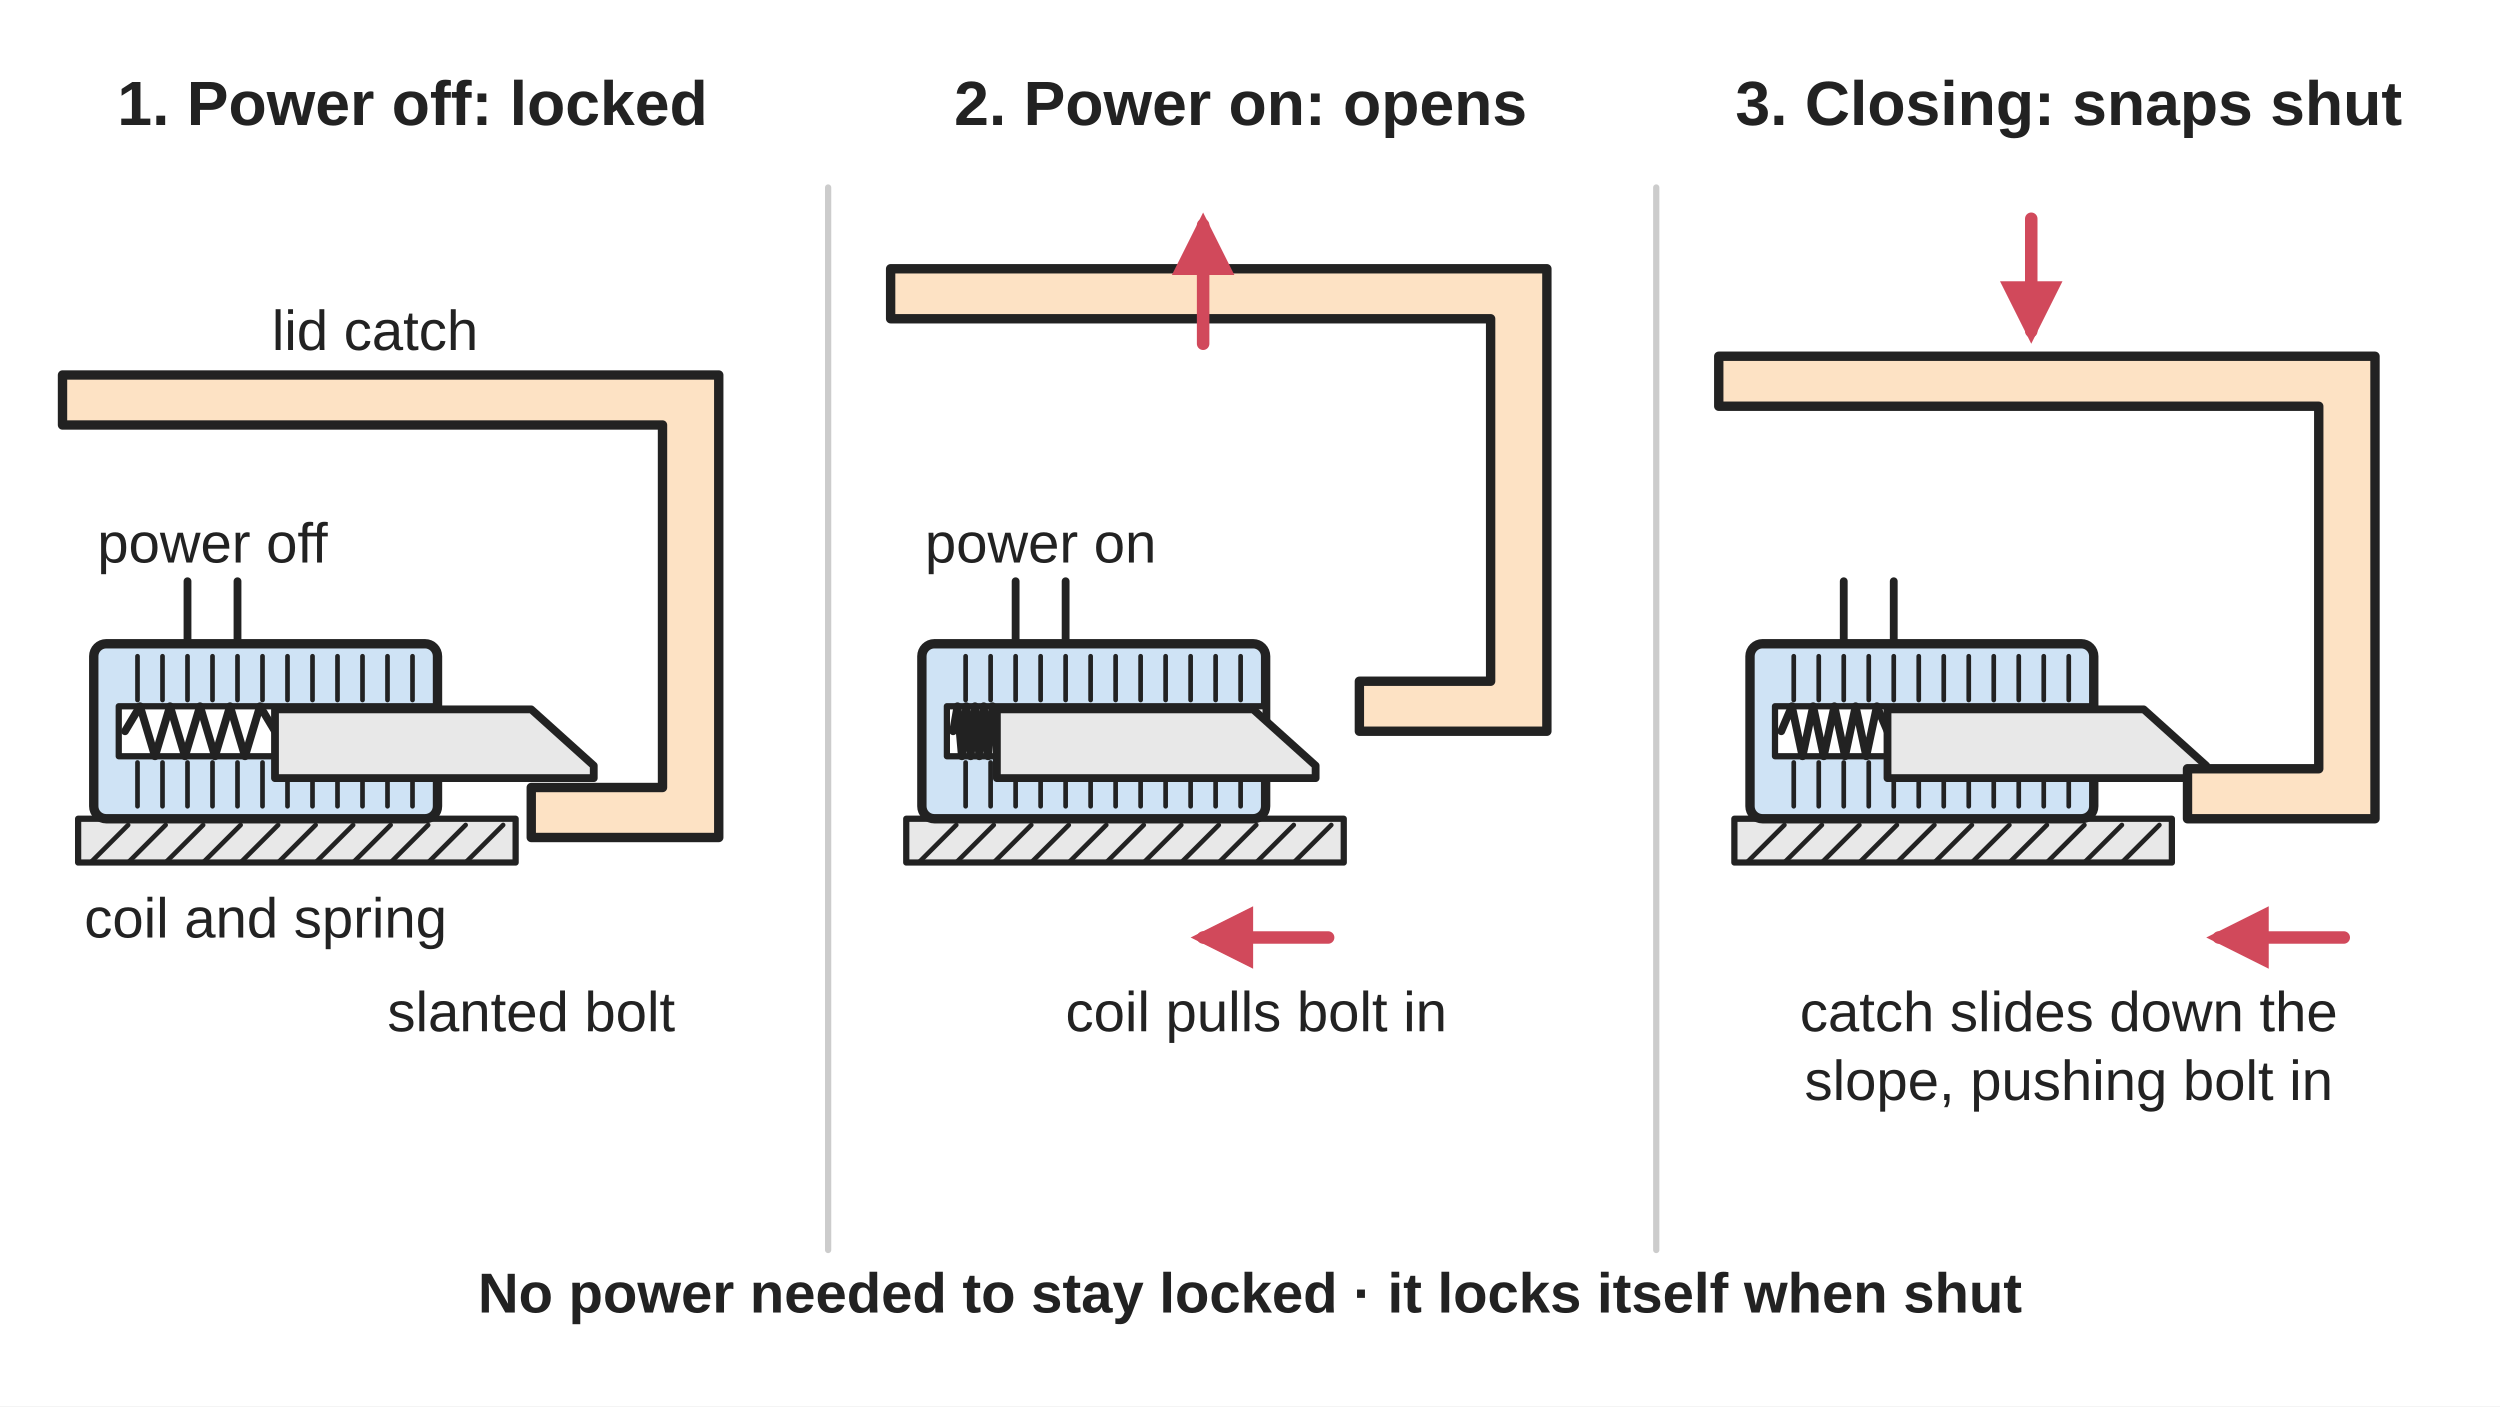
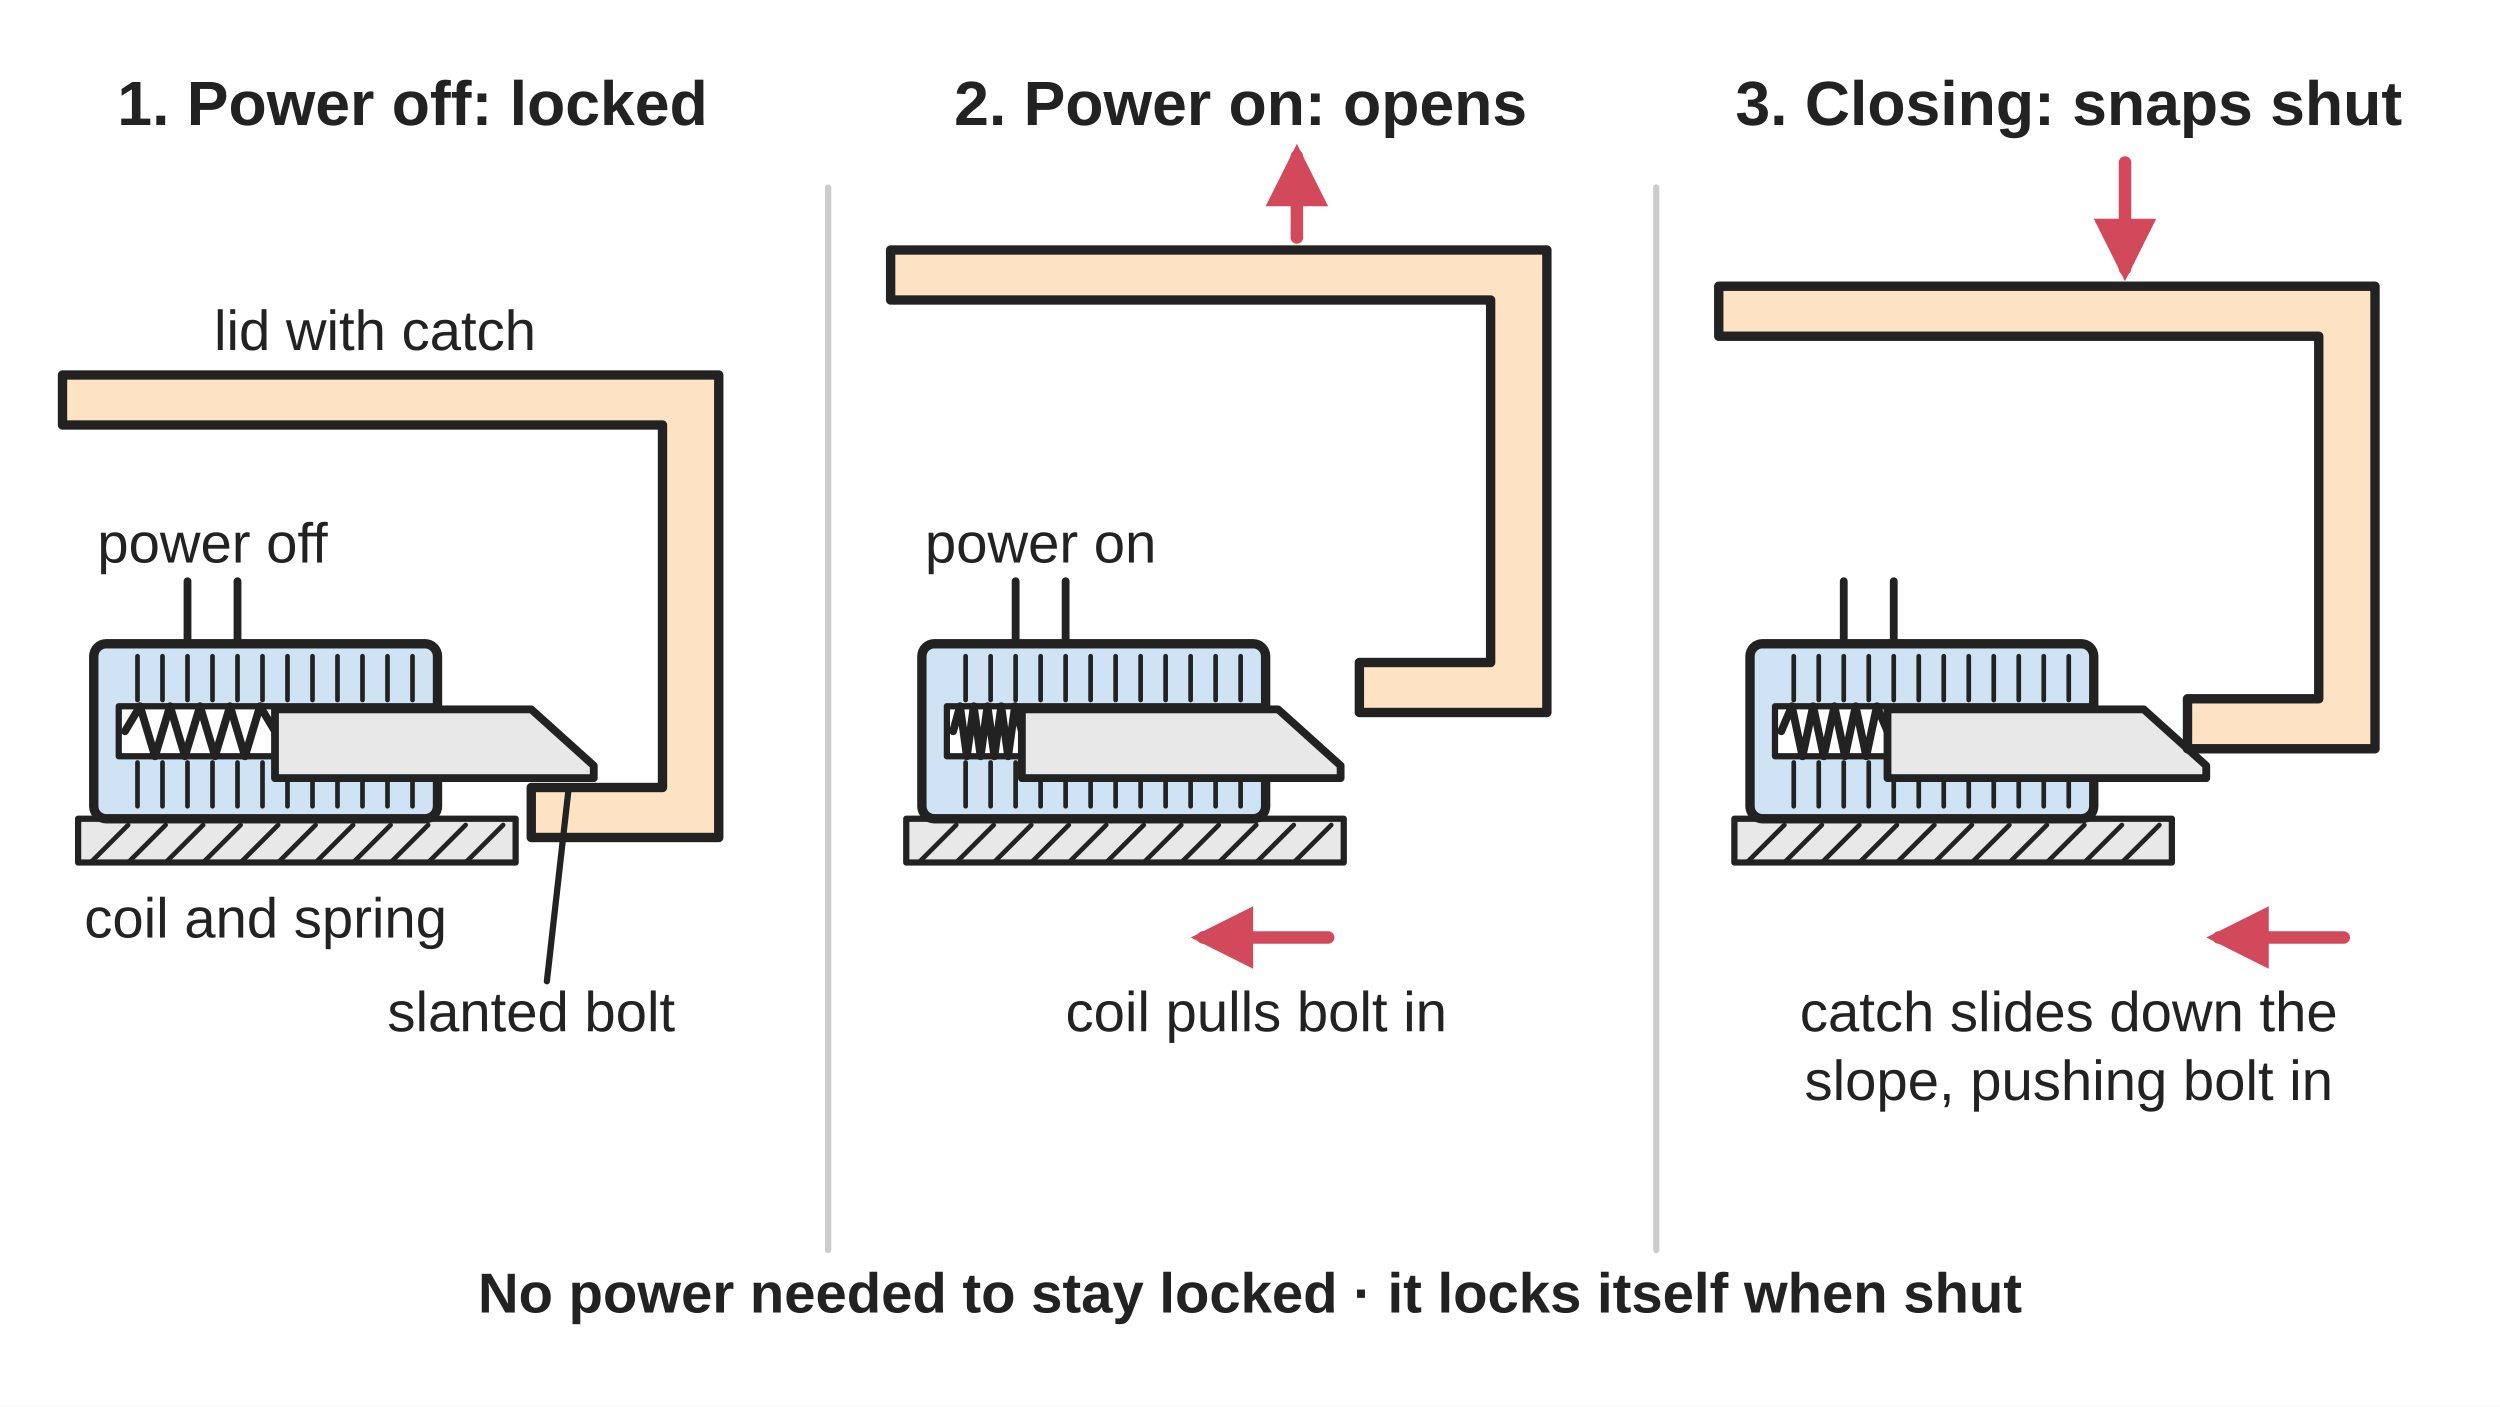
<svg xmlns="http://www.w3.org/2000/svg" viewBox="0 0 800 450" width="800" height="450" role="img">
  <rect width="800" height="450" fill="#ffffff" />
  <defs>
    <marker id="ah" viewBox="0 0 10 10" refX="8" refY="5" markerWidth="5" markerHeight="5" orient="auto-start-reverse">
      <path d="M0,0 L10,5 L0,10 z" fill="#d1495b" />
    </marker>
  </defs>
  <g stroke-linejoin="round" stroke-linecap="round">
    <line x1="265" y1="60" x2="265" y2="400" stroke="#cccccc" stroke-width="2" />
    <line x1="530" y1="60" x2="530" y2="400" stroke="#cccccc" stroke-width="2" />
    <g transform="translate(0,0)">
      <rect x="25" y="262" width="140" height="14" fill="#e8e8e8" stroke="#222" stroke-width="2" />
      <g stroke="#222" stroke-width="1.5">
        <line x1="29" y1="276" x2="41" y2="264" />
        <line x1="41" y1="276" x2="53" y2="264" />
        <line x1="53" y1="276" x2="65" y2="264" />
        <line x1="65" y1="276" x2="77" y2="264" />
        <line x1="77" y1="276" x2="89" y2="264" />
        <line x1="89" y1="276" x2="101" y2="264" />
        <line x1="101" y1="276" x2="113" y2="264" />
        <line x1="113" y1="276" x2="125" y2="264" />
        <line x1="125" y1="276" x2="137" y2="264" />
        <line x1="137" y1="276" x2="149" y2="264" />
        <line x1="149" y1="276" x2="161" y2="264" />
      </g>
      <rect x="30" y="206" width="110" height="56" rx="4" fill="#cfe3f5" stroke="#222" stroke-width="3" />
      <rect x="38" y="226" width="102" height="16" fill="#ffffff" stroke="#222" stroke-width="2" />
      <g stroke="#222" stroke-width="1.5">
        <line x1="44" y1="210" x2="44" y2="224" />
        <line x1="44" y1="244" x2="44" y2="258" />
        <line x1="52" y1="210" x2="52" y2="224" />
        <line x1="52" y1="244" x2="52" y2="258" />
        <line x1="60" y1="210" x2="60" y2="224" />
        <line x1="60" y1="244" x2="60" y2="258" />
        <line x1="68" y1="210" x2="68" y2="224" />
        <line x1="68" y1="244" x2="68" y2="258" />
        <line x1="76" y1="210" x2="76" y2="224" />
        <line x1="76" y1="244" x2="76" y2="258" />
        <line x1="84" y1="210" x2="84" y2="224" />
        <line x1="84" y1="244" x2="84" y2="258" />
        <line x1="92" y1="210" x2="92" y2="224" />
        <line x1="92" y1="244" x2="92" y2="258" />
        <line x1="100" y1="210" x2="100" y2="224" />
        <line x1="100" y1="244" x2="100" y2="258" />
        <line x1="108" y1="210" x2="108" y2="224" />
        <line x1="108" y1="244" x2="108" y2="258" />
        <line x1="116" y1="210" x2="116" y2="224" />
        <line x1="116" y1="244" x2="116" y2="258" />
        <line x1="124" y1="210" x2="124" y2="224" />
        <line x1="124" y1="244" x2="124" y2="258" />
        <line x1="132" y1="210" x2="132" y2="224" />
        <line x1="132" y1="244" x2="132" y2="258" />
      </g>
      <polyline points="40.0,234.0 44.8,226.0 49.6,242.0 54.4,226.0 59.2,242.0 64.0,226.0 68.8,242.0 73.6,226.0 78.4,242.0 83.2,226.0 88.0,234.0" fill="none" stroke="#222" stroke-width="2.5" />
      <polygon points="88,227 170,227 190,245 190,249 88,249 88,241" fill="#e8e8e8" stroke="#222" stroke-width="2.5" />
      <path d="M60,206 V186 M76,206 V186" stroke="#222" stroke-width="2.5" />
      <path d="M20,120 H230 V268 H170 V252 H212 V136 H20 Z" fill="#fde2c4" stroke="#222" stroke-width="3" />
    </g>
    <g transform="translate(265,0)">
      <rect x="25" y="262" width="140" height="14" fill="#e8e8e8" stroke="#222" stroke-width="2" />
      <g stroke="#222" stroke-width="1.5">
        <line x1="29" y1="276" x2="41" y2="264" />
        <line x1="41" y1="276" x2="53" y2="264" />
        <line x1="53" y1="276" x2="65" y2="264" />
        <line x1="65" y1="276" x2="77" y2="264" />
        <line x1="77" y1="276" x2="89" y2="264" />
        <line x1="89" y1="276" x2="101" y2="264" />
        <line x1="101" y1="276" x2="113" y2="264" />
        <line x1="113" y1="276" x2="125" y2="264" />
        <line x1="125" y1="276" x2="137" y2="264" />
        <line x1="137" y1="276" x2="149" y2="264" />
        <line x1="149" y1="276" x2="161" y2="264" />
      </g>
      <rect x="30" y="206" width="110" height="56" rx="4" fill="#cfe3f5" stroke="#222" stroke-width="3" />
      <rect x="38" y="226" width="102" height="16" fill="#ffffff" stroke="#222" stroke-width="2" />
      <g stroke="#222" stroke-width="1.5">
        <line x1="44" y1="210" x2="44" y2="224" />
        <line x1="44" y1="244" x2="44" y2="258" />
        <line x1="52" y1="210" x2="52" y2="224" />
        <line x1="52" y1="244" x2="52" y2="258" />
        <line x1="60" y1="210" x2="60" y2="224" />
        <line x1="60" y1="244" x2="60" y2="258" />
        <line x1="68" y1="210" x2="68" y2="224" />
        <line x1="68" y1="244" x2="68" y2="258" />
        <line x1="76" y1="210" x2="76" y2="224" />
        <line x1="76" y1="244" x2="76" y2="258" />
        <line x1="84" y1="210" x2="84" y2="224" />
        <line x1="84" y1="244" x2="84" y2="258" />
        <line x1="92" y1="210" x2="92" y2="224" />
        <line x1="92" y1="244" x2="92" y2="258" />
        <line x1="100" y1="210" x2="100" y2="224" />
        <line x1="100" y1="244" x2="100" y2="258" />
        <line x1="108" y1="210" x2="108" y2="224" />
        <line x1="108" y1="244" x2="108" y2="258" />
        <line x1="116" y1="210" x2="116" y2="224" />
        <line x1="116" y1="244" x2="116" y2="258" />
        <line x1="124" y1="210" x2="124" y2="224" />
        <line x1="124" y1="244" x2="124" y2="258" />
        <line x1="132" y1="210" x2="132" y2="224" />
        <line x1="132" y1="244" x2="132" y2="258" />
      </g>
-       <polyline points="40.0,234.0 41.4,226.0 42.8,242.0 44.2,226.0 45.6,242.0 47.0,226.0 48.4,242.0 49.8,226.0 51.2,242.0 52.6,226.0 54.0,234.0" fill="none" stroke="#222" stroke-width="2.5" />
-       <polygon points="54,227 136,227 156,245 156,249 54,249 54,241" fill="#e8e8e8" stroke="#222" stroke-width="2.5" />
+       <polyline points="40.0,234.0 42.2,226.0 44.4,242.0 46.6,226.0 48.8,242.0 51.0,226.0 53.2,242.0 55.4,226.0 57.6,242.0 59.8,226.0 62.0,234.0" fill="none" stroke="#222" stroke-width="2.5" />
+       <polygon points="62,227 144,227 164,245 164,249 62,249 62,241" fill="#e8e8e8" stroke="#222" stroke-width="2.5" />
      <path d="M60,206 V186 M76,206 V186" stroke="#222" stroke-width="2.5" />
-       <path d="M20,86 H230 V234 H170 V218 H212 V102 H20 Z" fill="#fde2c4" stroke="#222" stroke-width="3" />
+       <path d="M20,80 H230 V228 H170 V212 H212 V96 H20 Z" fill="#fde2c4" stroke="#222" stroke-width="3" />
    </g>
    <g transform="translate(265,0)">
-       <line x1="120" y1="110" x2="120" y2="72" stroke="#d1495b" stroke-width="4" marker-end="url(#ah)" />
+       <line x1="150" y1="76" x2="150" y2="50" stroke="#d1495b" stroke-width="4" marker-end="url(#ah)" />
      <line x1="160" y1="300" x2="120" y2="300" stroke="#d1495b" stroke-width="4" marker-end="url(#ah)" />
    </g>
    <g transform="translate(530,0)">
      <rect x="25" y="262" width="140" height="14" fill="#e8e8e8" stroke="#222" stroke-width="2" />
      <g stroke="#222" stroke-width="1.5">
        <line x1="29" y1="276" x2="41" y2="264" />
        <line x1="41" y1="276" x2="53" y2="264" />
        <line x1="53" y1="276" x2="65" y2="264" />
        <line x1="65" y1="276" x2="77" y2="264" />
        <line x1="77" y1="276" x2="89" y2="264" />
        <line x1="89" y1="276" x2="101" y2="264" />
        <line x1="101" y1="276" x2="113" y2="264" />
        <line x1="113" y1="276" x2="125" y2="264" />
        <line x1="125" y1="276" x2="137" y2="264" />
        <line x1="137" y1="276" x2="149" y2="264" />
        <line x1="149" y1="276" x2="161" y2="264" />
      </g>
      <rect x="30" y="206" width="110" height="56" rx="4" fill="#cfe3f5" stroke="#222" stroke-width="3" />
      <rect x="38" y="226" width="102" height="16" fill="#ffffff" stroke="#222" stroke-width="2" />
      <g stroke="#222" stroke-width="1.5">
        <line x1="44" y1="210" x2="44" y2="224" />
        <line x1="44" y1="244" x2="44" y2="258" />
        <line x1="52" y1="210" x2="52" y2="224" />
        <line x1="52" y1="244" x2="52" y2="258" />
        <line x1="60" y1="210" x2="60" y2="224" />
        <line x1="60" y1="244" x2="60" y2="258" />
        <line x1="68" y1="210" x2="68" y2="224" />
        <line x1="68" y1="244" x2="68" y2="258" />
        <line x1="76" y1="210" x2="76" y2="224" />
        <line x1="76" y1="244" x2="76" y2="258" />
        <line x1="84" y1="210" x2="84" y2="224" />
        <line x1="84" y1="244" x2="84" y2="258" />
        <line x1="92" y1="210" x2="92" y2="224" />
        <line x1="92" y1="244" x2="92" y2="258" />
        <line x1="100" y1="210" x2="100" y2="224" />
        <line x1="100" y1="244" x2="100" y2="258" />
        <line x1="108" y1="210" x2="108" y2="224" />
        <line x1="108" y1="244" x2="108" y2="258" />
        <line x1="116" y1="210" x2="116" y2="224" />
        <line x1="116" y1="244" x2="116" y2="258" />
        <line x1="124" y1="210" x2="124" y2="224" />
        <line x1="124" y1="244" x2="124" y2="258" />
        <line x1="132" y1="210" x2="132" y2="224" />
        <line x1="132" y1="244" x2="132" y2="258" />
      </g>
      <polyline points="40.0,234.0 43.4,226.0 46.8,242.0 50.2,226.0 53.6,242.0 57.0,226.0 60.4,242.0 63.8,226.0 67.2,242.0 70.6,226.0 74.0,234.0" fill="none" stroke="#222" stroke-width="2.5" />
      <polygon points="74,227 156,227 176,245 176,249 74,249 74,241" fill="#e8e8e8" stroke="#222" stroke-width="2.5" />
      <path d="M60,206 V186 M76,206 V186" stroke="#222" stroke-width="2.5" />
-       <path d="M20,114 H230 V262 H170 V246 H212 V130 H20 Z" fill="#fde2c4" stroke="#222" stroke-width="3" />
+       <path d="M20,91.6 H230 V239.6 H170 V223.6 H212 V107.6 H20 Z" fill="#fde2c4" stroke="#222" stroke-width="3" />
    </g>
    <g transform="translate(530,0)">
-       <line x1="120" y1="70" x2="120" y2="106" stroke="#d1495b" stroke-width="4" marker-end="url(#ah)" />
+       <line x1="150" y1="52" x2="150" y2="86" stroke="#d1495b" stroke-width="4" marker-end="url(#ah)" />
      <line x1="220" y1="300" x2="180" y2="300" stroke="#d1495b" stroke-width="4" marker-end="url(#ah)" />
    </g>
+     <line x1="175" y1="314" x2="182" y2="252" stroke="#222" stroke-width="2" />
  </g>
  <g font-family="Arial, Helvetica, sans-serif" font-size="18" fill="#222">
    <text x="132" y="40" font-size="20" text-anchor="middle" font-weight="bold">1. Power off: locked</text>
    <text x="397" y="40" font-size="20" text-anchor="middle" font-weight="bold">2. Power on: opens</text>
    <text x="662" y="40" font-size="20" text-anchor="middle" font-weight="bold">3. Closing: snaps shut</text>
    <text x="68" y="180" font-size="18" text-anchor="middle">power off</text>
    <text x="333" y="180" font-size="18" text-anchor="middle">power on</text>
    <text x="85" y="300" font-size="18" text-anchor="middle">coil and spring</text>
    <text x="170" y="330" font-size="18" text-anchor="middle">slanted bolt</text>
-     <text x="120" y="112" font-size="18" text-anchor="middle">lid catch</text>
+     <text x="120" y="112" font-size="18" text-anchor="middle">lid with catch</text>
    <text x="402" y="330" font-size="18" text-anchor="middle">coil pulls bolt in</text>
    <text x="662" y="330" font-size="18" text-anchor="middle">catch slides down the</text>
    <text x="662" y="352" font-size="18" text-anchor="middle">slope, pushing bolt in</text>
    <text x="400" y="420" font-size="18" text-anchor="middle" font-weight="bold">No power needed to stay locked · it locks itself when shut</text>
  </g>
</svg>
